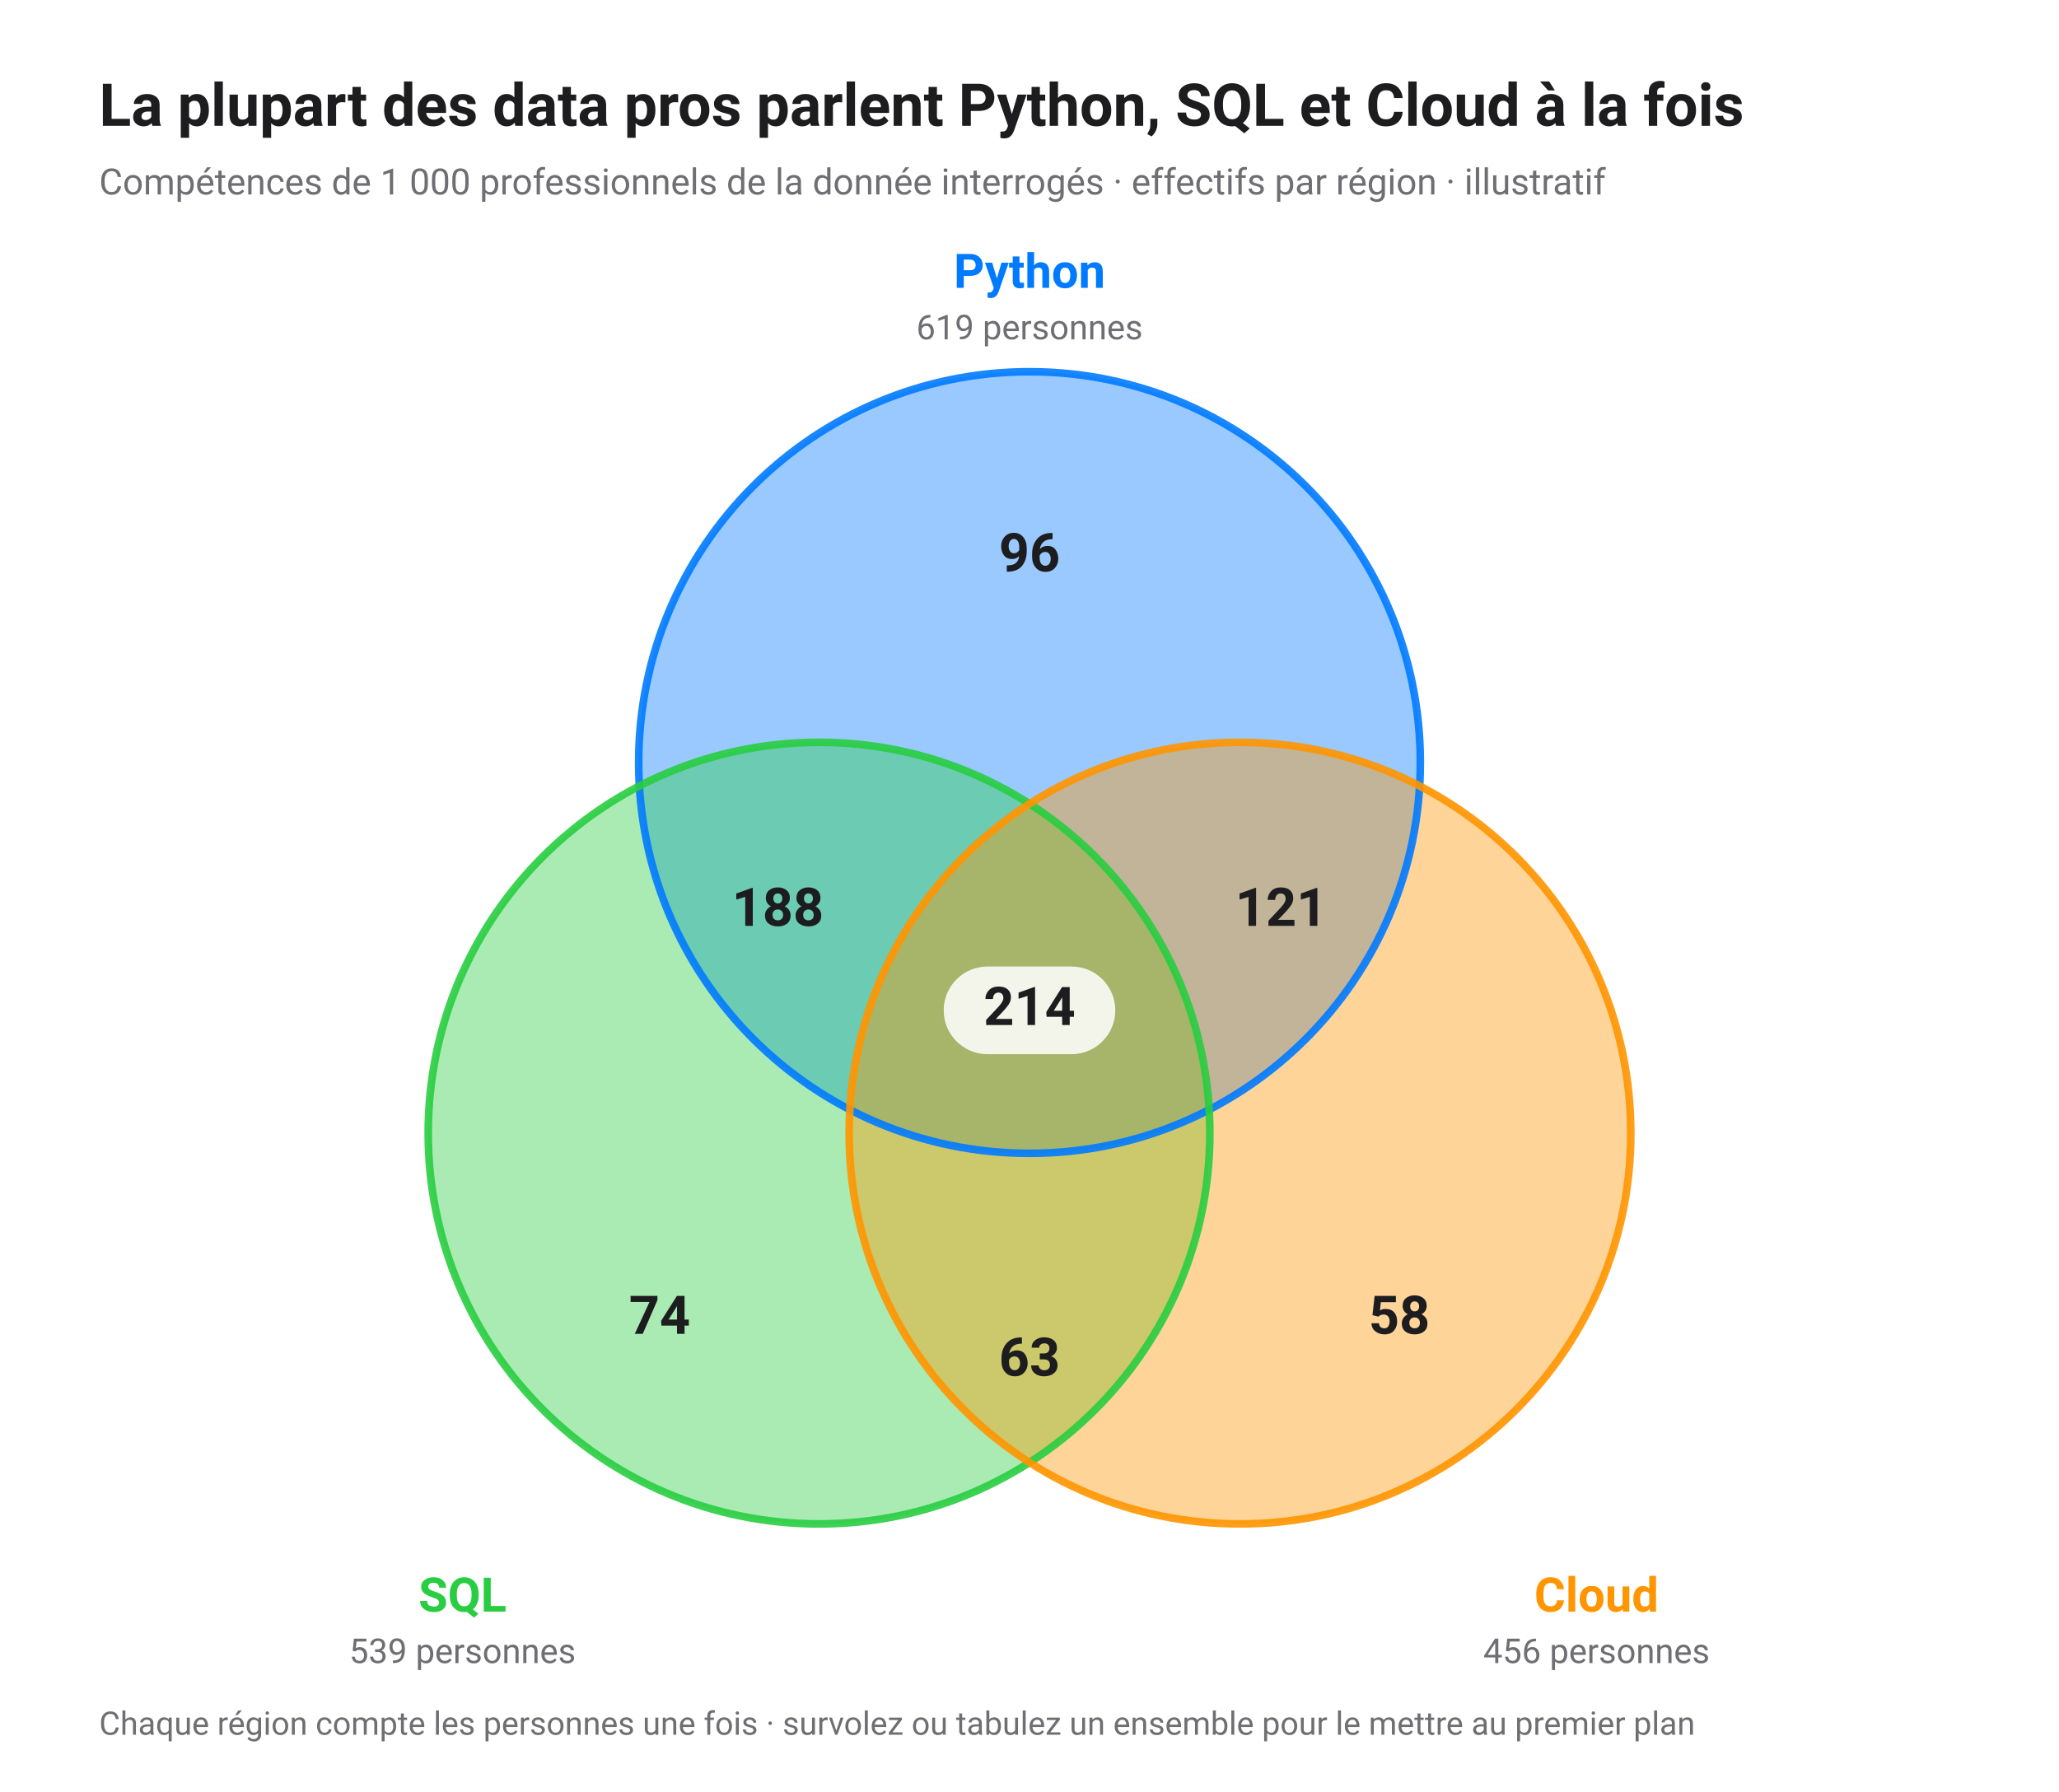
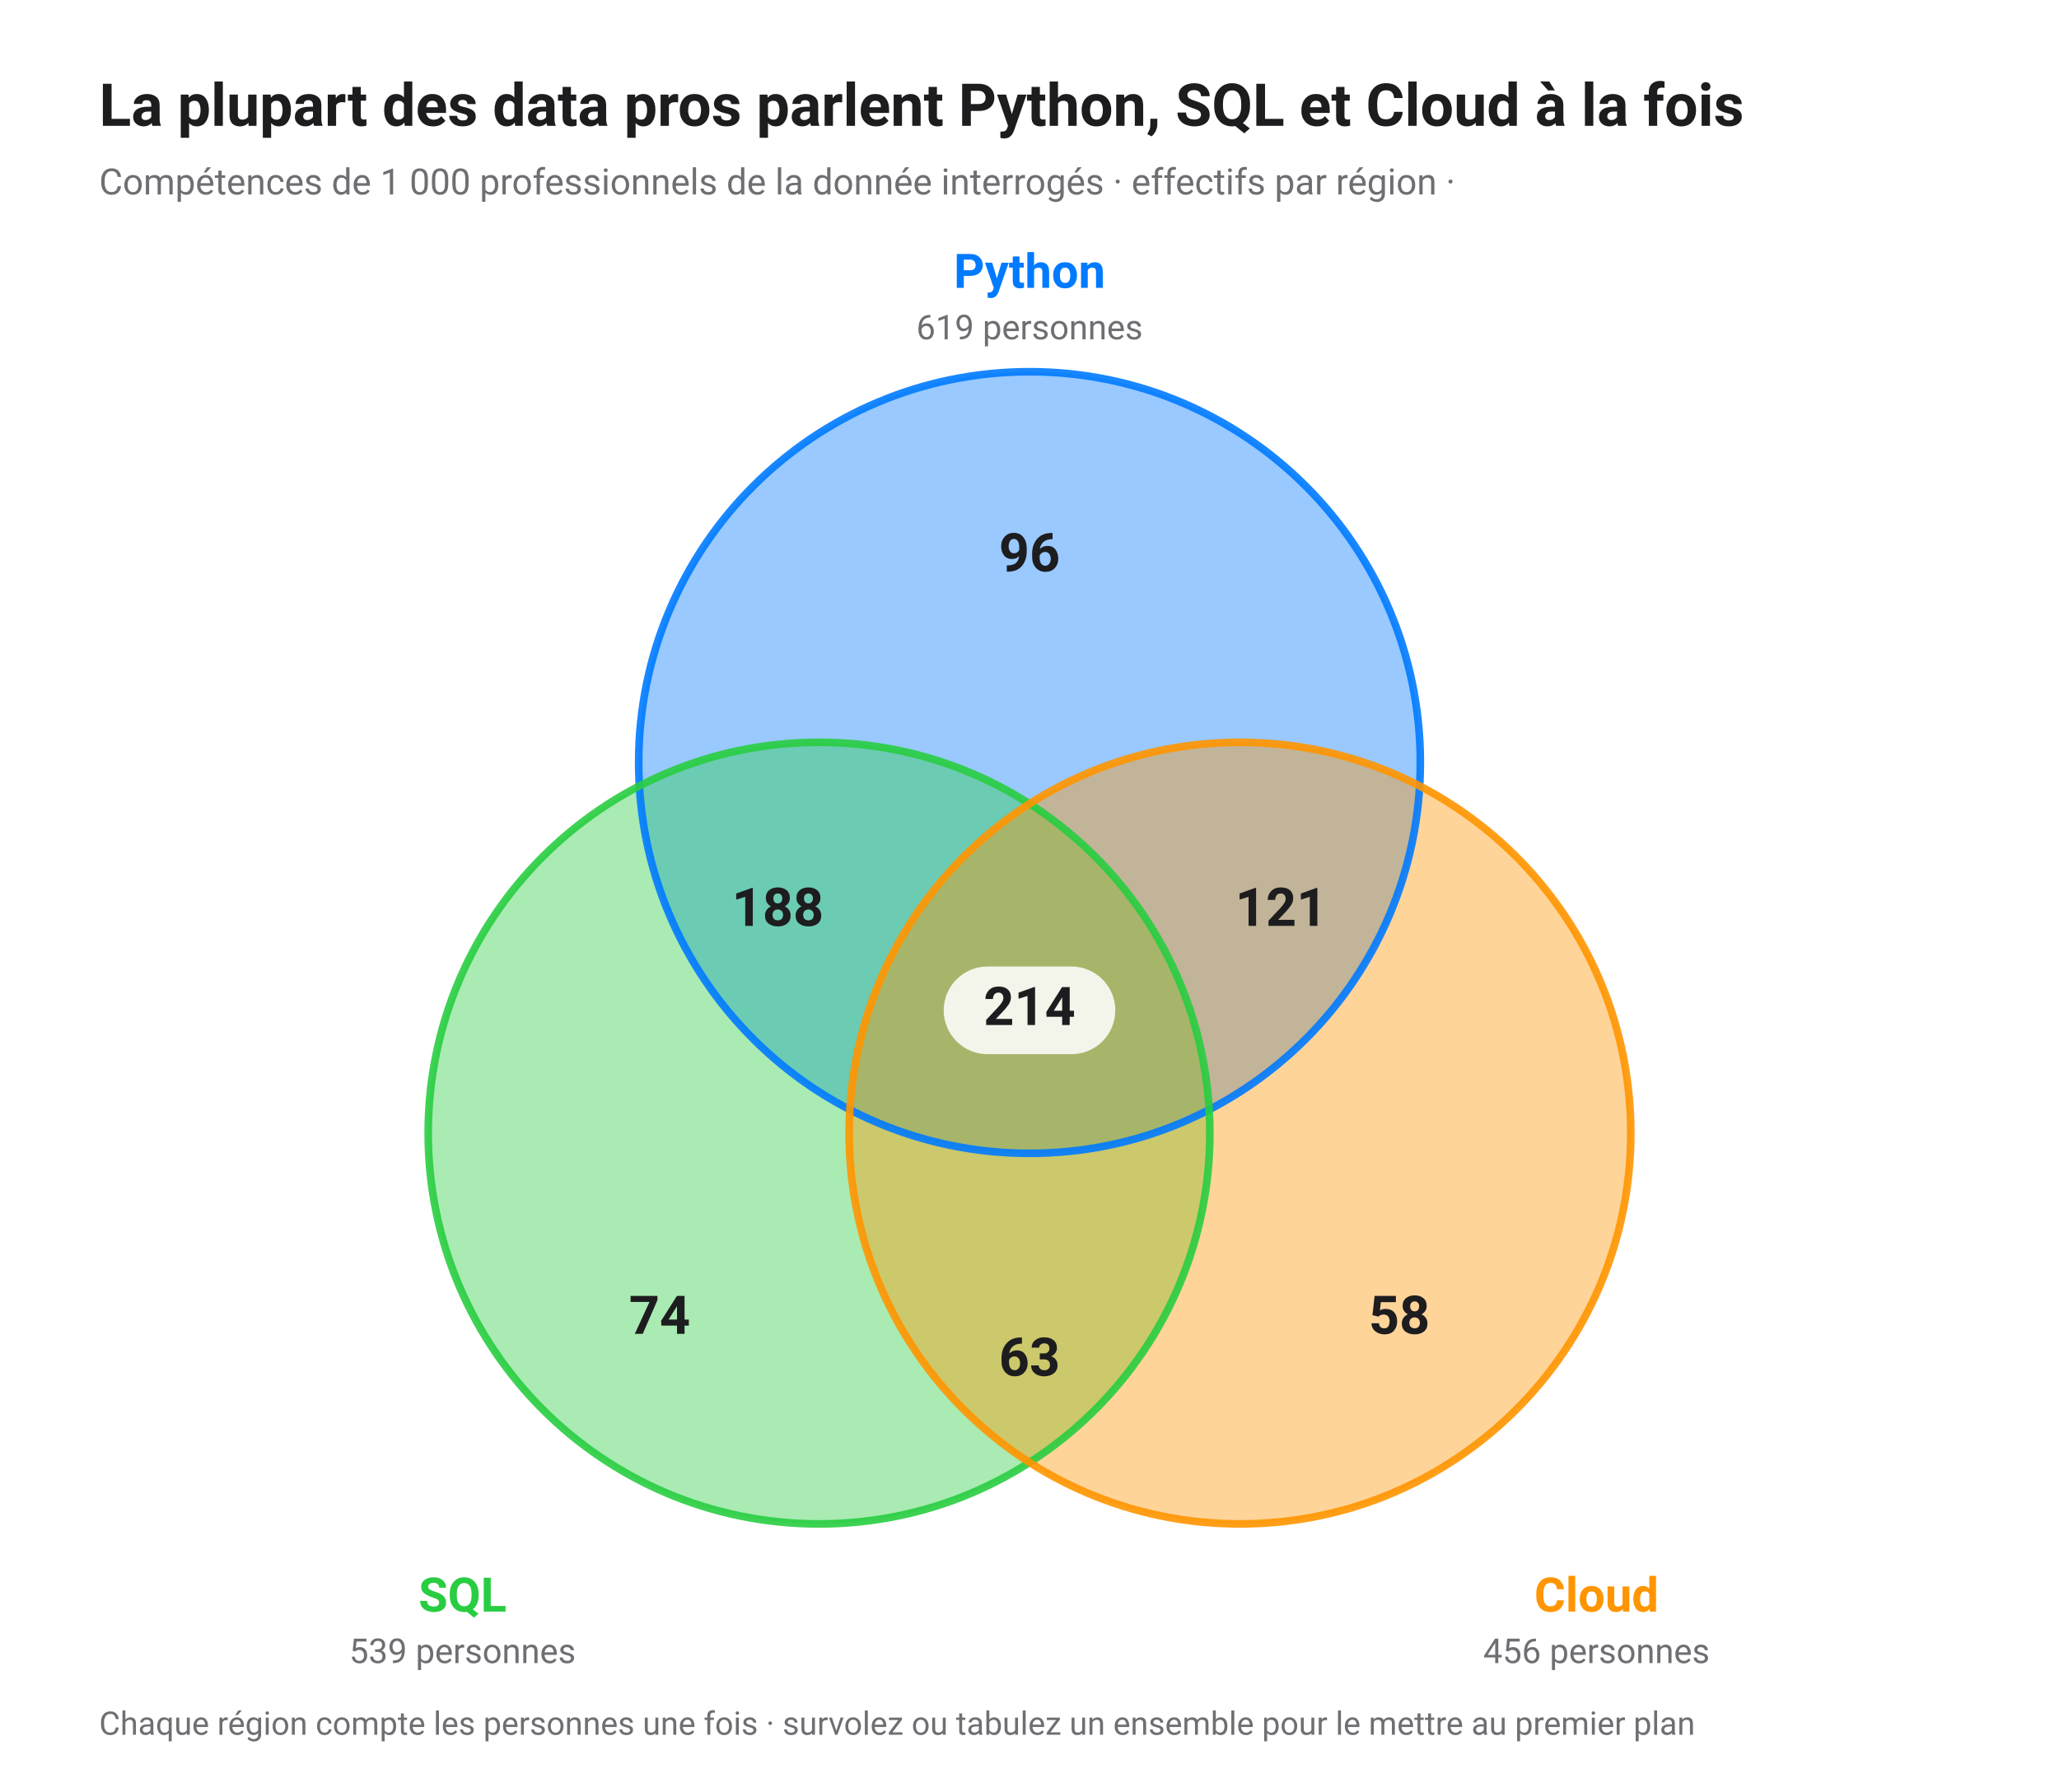
<svg xmlns="http://www.w3.org/2000/svg" width="1080" height="940" viewBox="0 0 1080 940" font-family="Roboto, system-ui, sans-serif" role="img" aria-labelledby="vn-title vn-desc">
-   <style>
- .lobe { transition: opacity .18s ease; }
- .setlabel { transition: opacity .18s ease; }
- svg:hover .lobe, svg:focus-within .lobe { opacity: .30; }
- svg:hover .setlabel, svg:focus-within .setlabel { opacity: .35; }
- .grp-A:hover .lobe-A, .grp-A:focus .lobe-A, .grp-A:hover .setlabel-A, .grp-A:focus .setlabel-A { opacity: 1; }
- .grp-B:hover .lobe-B, .grp-B:focus .lobe-B, .grp-B:hover .setlabel-B, .grp-B:focus .setlabel-B { opacity: 1; }
- .grp-C:hover .lobe-C, .grp-C:focus .lobe-C, .grp-C:hover .setlabel-C, .grp-C:focus .setlabel-C { opacity: 1; }
+   <style>.lobe { transition: opacity.18s ease; }
+ .setlabel { transition: opacity.18s ease; }
+ svg:hover.lobe, svg:focus-within.lobe { opacity:.30; }
+ svg:hover.setlabel, svg:focus-within.setlabel { opacity:.35; }
+ .grp-A:hover.lobe-A,.grp-A:focus.lobe-A,.grp-A:hover.setlabel-A,.grp-A:focus.setlabel-A { opacity: 1; }
+ .grp-B:hover.lobe-B,.grp-B:focus.lobe-B,.grp-B:hover.setlabel-B,.grp-B:focus.setlabel-B { opacity: 1; }
+ .grp-C:hover.lobe-C,.grp-C:focus.lobe-C,.grp-C:hover.setlabel-C,.grp-C:focus.setlabel-C { opacity: 1; }
.grp { cursor: pointer; }
.grp:focus { outline: 3px solid #0A4DA0; outline-offset: 3px; border-radius: 12px; }
- @media (prefers-reduced-motion: reduce) { .lobe, .setlabel { transition: none; } }
- </style>
+ @media (prefers-reduced-motion: reduce) {.lobe,.setlabel { transition: none; } }</style>
  <rect width="1080" height="940" fill="#FFFFFF" />
  <text x="52" y="66" font-size="31" font-weight="700" fill="#1D1D1F">La plupart des data pros parlent Python, SQL et Cloud à la fois</text>
-   <text x="52" y="102" font-size="19" fill="#6E6E73">Compétences de 1 000 professionnels de la donnée interrogés · effectifs par région · illustratif</text>
+   <text x="52" y="102" font-size="19" fill="#6E6E73">Compétences de 1 000 professionnels de la donnée interrogés · effectifs par région ·</text>
  <g style="mix-blend-mode:multiply">
    <circle class="lobe lobe-A" cx="540.0" cy="400.0" r="205.0" fill="#007AFF" fill-opacity="0.40" />
    <circle class="lobe lobe-B" cx="429.6" cy="594.4" r="205.0" fill="#28CD41" fill-opacity="0.40" />
    <circle class="lobe lobe-C" cx="650.4" cy="594.4" r="205.0" fill="#FF9500" fill-opacity="0.40" />
  </g>
  <circle class="lobe lobe-A" cx="540.0" cy="400.0" r="205.0" fill="none" stroke="#007AFF" stroke-width="4" stroke-opacity="0.9" />
  <circle class="lobe lobe-B" cx="429.6" cy="594.4" r="205.0" fill="none" stroke="#28CD41" stroke-width="4" stroke-opacity="0.9" />
  <circle class="lobe lobe-C" cx="650.4" cy="594.4" r="205.0" fill="none" stroke="#FF9500" stroke-width="4" stroke-opacity="0.9" />
  <text x="540.0" y="292.0" font-size="28" font-weight="700" fill="#1D1D1F" text-anchor="middle" dominant-baseline="middle">96</text>
  <text x="346.0" y="692.0" font-size="28" font-weight="700" fill="#1D1D1F" text-anchor="middle" dominant-baseline="middle">74</text>
  <text x="734.0" y="692.0" font-size="28" font-weight="700" fill="#1D1D1F" text-anchor="middle" dominant-baseline="middle">58</text>
  <text x="408.0" y="478.0" font-size="28" font-weight="700" fill="#1D1D1F" text-anchor="middle" dominant-baseline="middle">188</text>
  <text x="672.0" y="478.0" font-size="28" font-weight="700" fill="#1D1D1F" text-anchor="middle" dominant-baseline="middle">121</text>
  <text x="540.0" y="714.0" font-size="28" font-weight="700" fill="#1D1D1F" text-anchor="middle" dominant-baseline="middle">63</text>
  <rect x="495.0" y="507.0" width="90.0" height="46.0" rx="23.0" fill="#FFFFFF" fill-opacity="0.86" />
  <text x="540.0" y="530.0" font-size="28" font-weight="700" fill="#1D1D1F" text-anchor="middle" dominant-baseline="middle">214</text>
  <g class="grp grp-A" tabindex="0" role="listitem">
    <circle class="lobe-A" cx="540.0" cy="400.0" r="205.0" fill="transparent" stroke="transparent" stroke-width="22" />
    <text class="setlabel setlabel-A" x="540.0" y="151.0" font-size="25" font-weight="700" fill="#007AFF" text-anchor="middle">Python</text>
    <text class="setlabel setlabel-A" x="540.0" y="178.0" font-size="18" fill="#6E6E73" text-anchor="middle">619 personnes</text>
  </g>
  <g class="grp grp-B" tabindex="0" role="listitem">
    <circle class="lobe-B" cx="429.6" cy="594.4" r="205.0" fill="transparent" stroke="transparent" stroke-width="22" />
    <text class="setlabel setlabel-B" x="242.6" y="845.4" font-size="25" font-weight="700" fill="#28CD41" text-anchor="middle">SQL</text>
    <text class="setlabel setlabel-B" x="242.6" y="872.4" font-size="18" fill="#6E6E73" text-anchor="middle">539 personnes</text>
  </g>
  <g class="grp grp-C" tabindex="0" role="listitem">
    <circle class="lobe-C" cx="650.4" cy="594.4" r="205.0" fill="transparent" stroke="transparent" stroke-width="22" />
    <text class="setlabel setlabel-C" x="837.4" y="845.4" font-size="25" font-weight="700" fill="#FF9500" text-anchor="middle">Cloud</text>
    <text class="setlabel setlabel-C" x="837.4" y="872.4" font-size="18" fill="#6E6E73" text-anchor="middle">456 personnes</text>
  </g>
  <text x="52" y="910" font-size="17" fill="#6E6E73">Chaque région compte les personnes une fois · survolez ou tabulez un ensemble pour le mettre au premier plan</text>
  <g data-fs-internal="" role="button" tabindex="0" aria-label="Toggle fullscreen" transform="translate(1032,14)" style="display:none;cursor:pointer">
    <rect x="0" y="0" width="34" height="34" rx="8" fill="#F2F3F5" />
    <path d="M6 13 V6 h7 M28 13 V6 h-7 M6 21 v7 h7 M28 21 v7 h-7" fill="none" stroke="#1D1D1F" stroke-width="2" stroke-linecap="round" />
  </g>
</svg>
